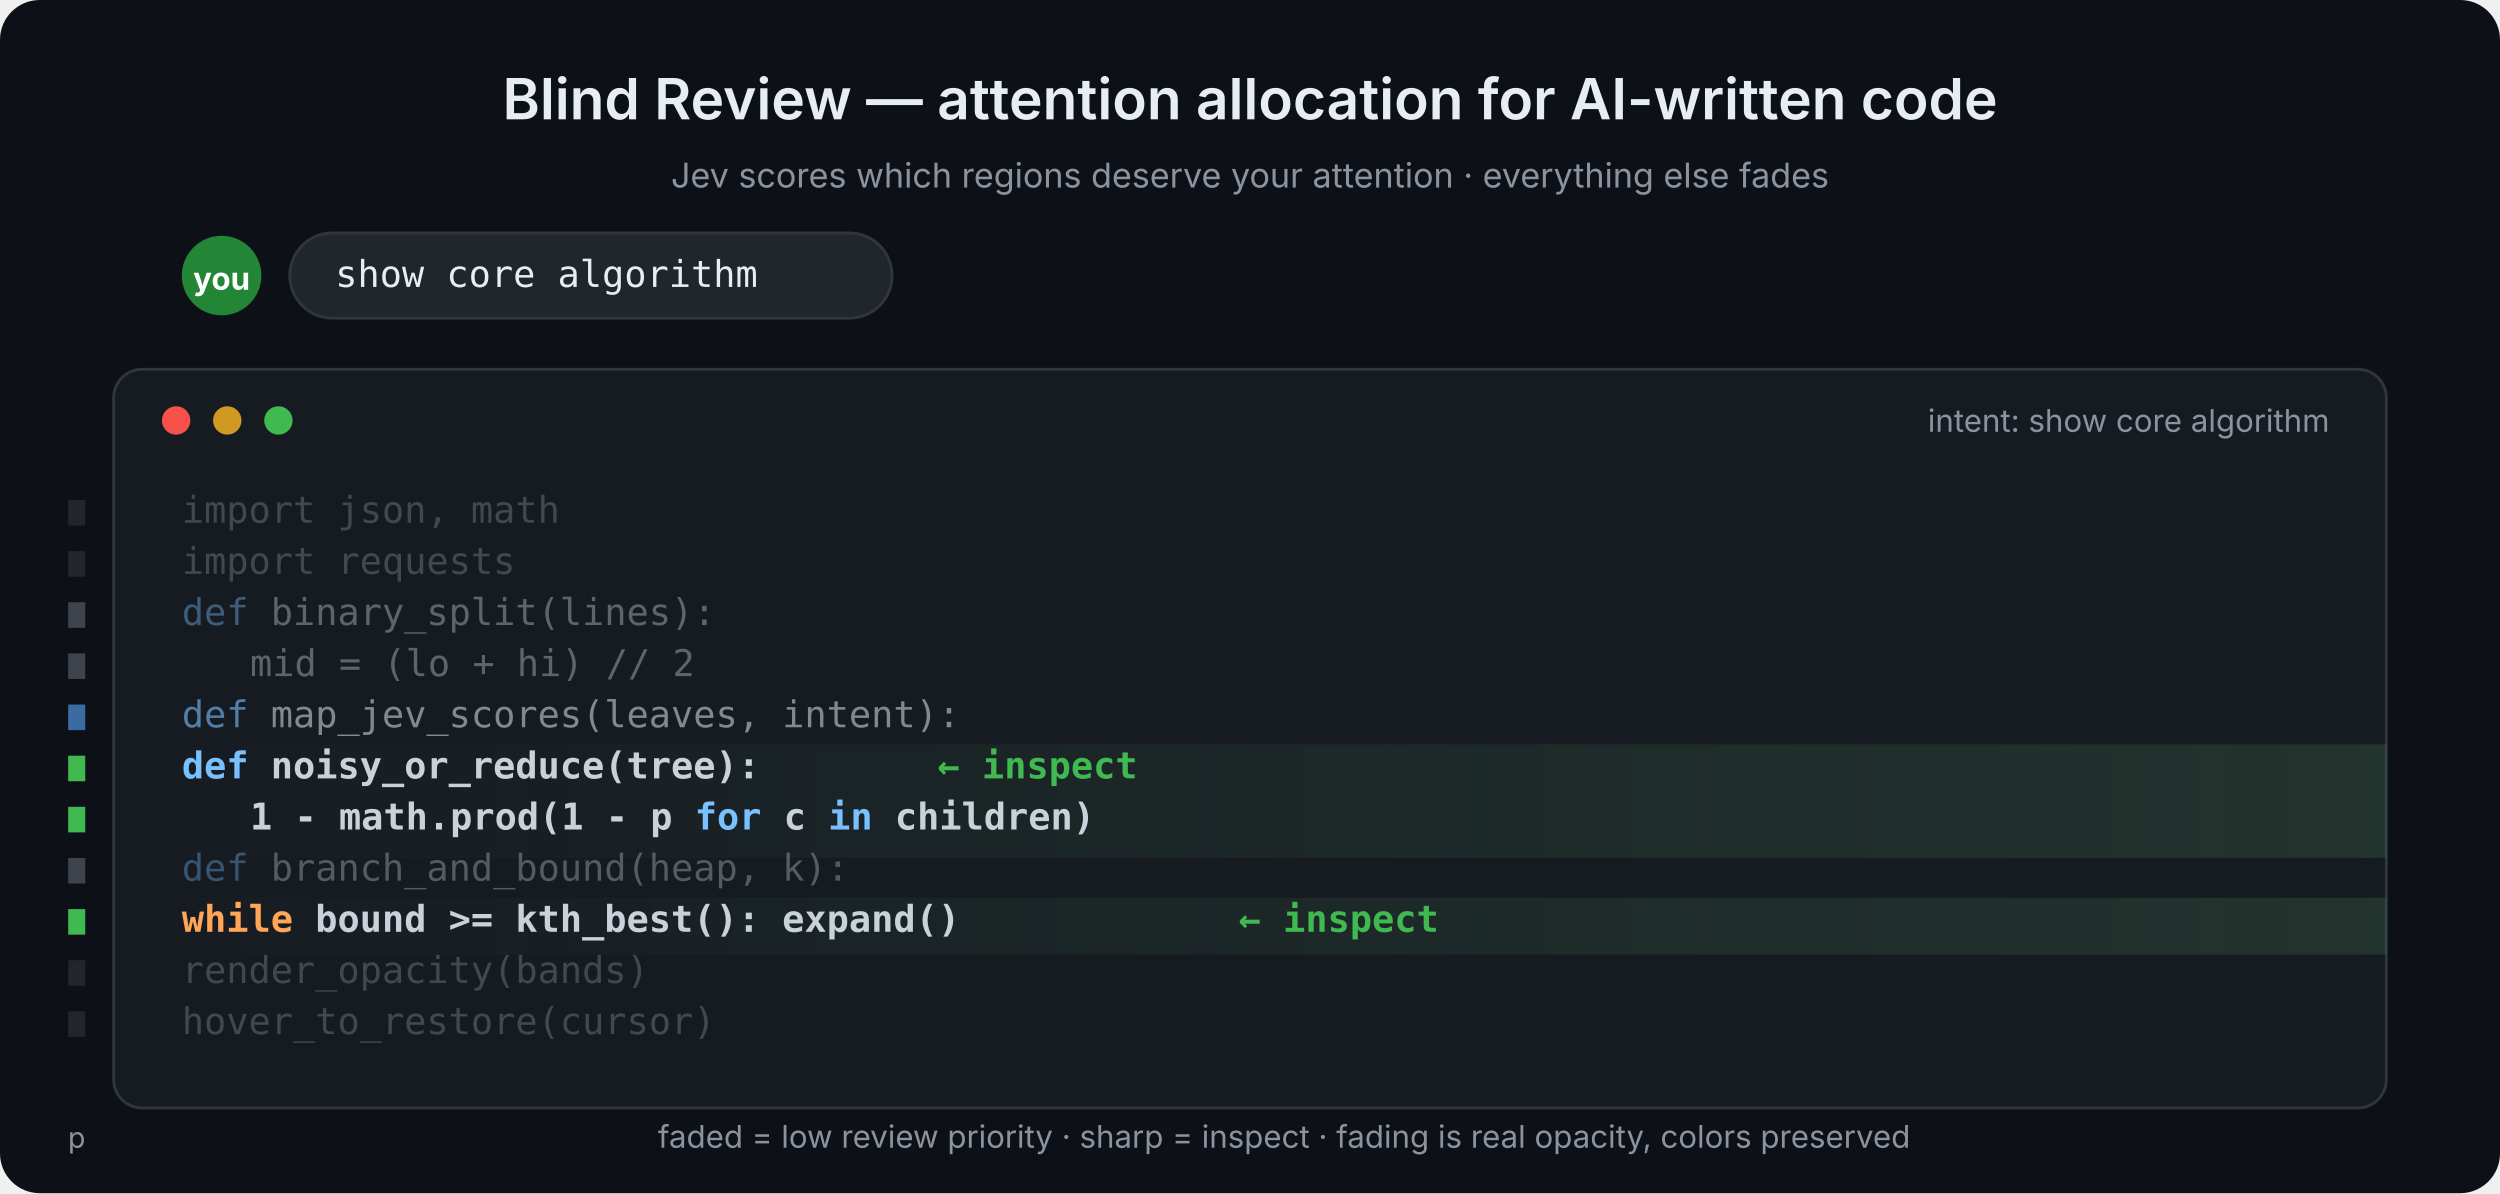
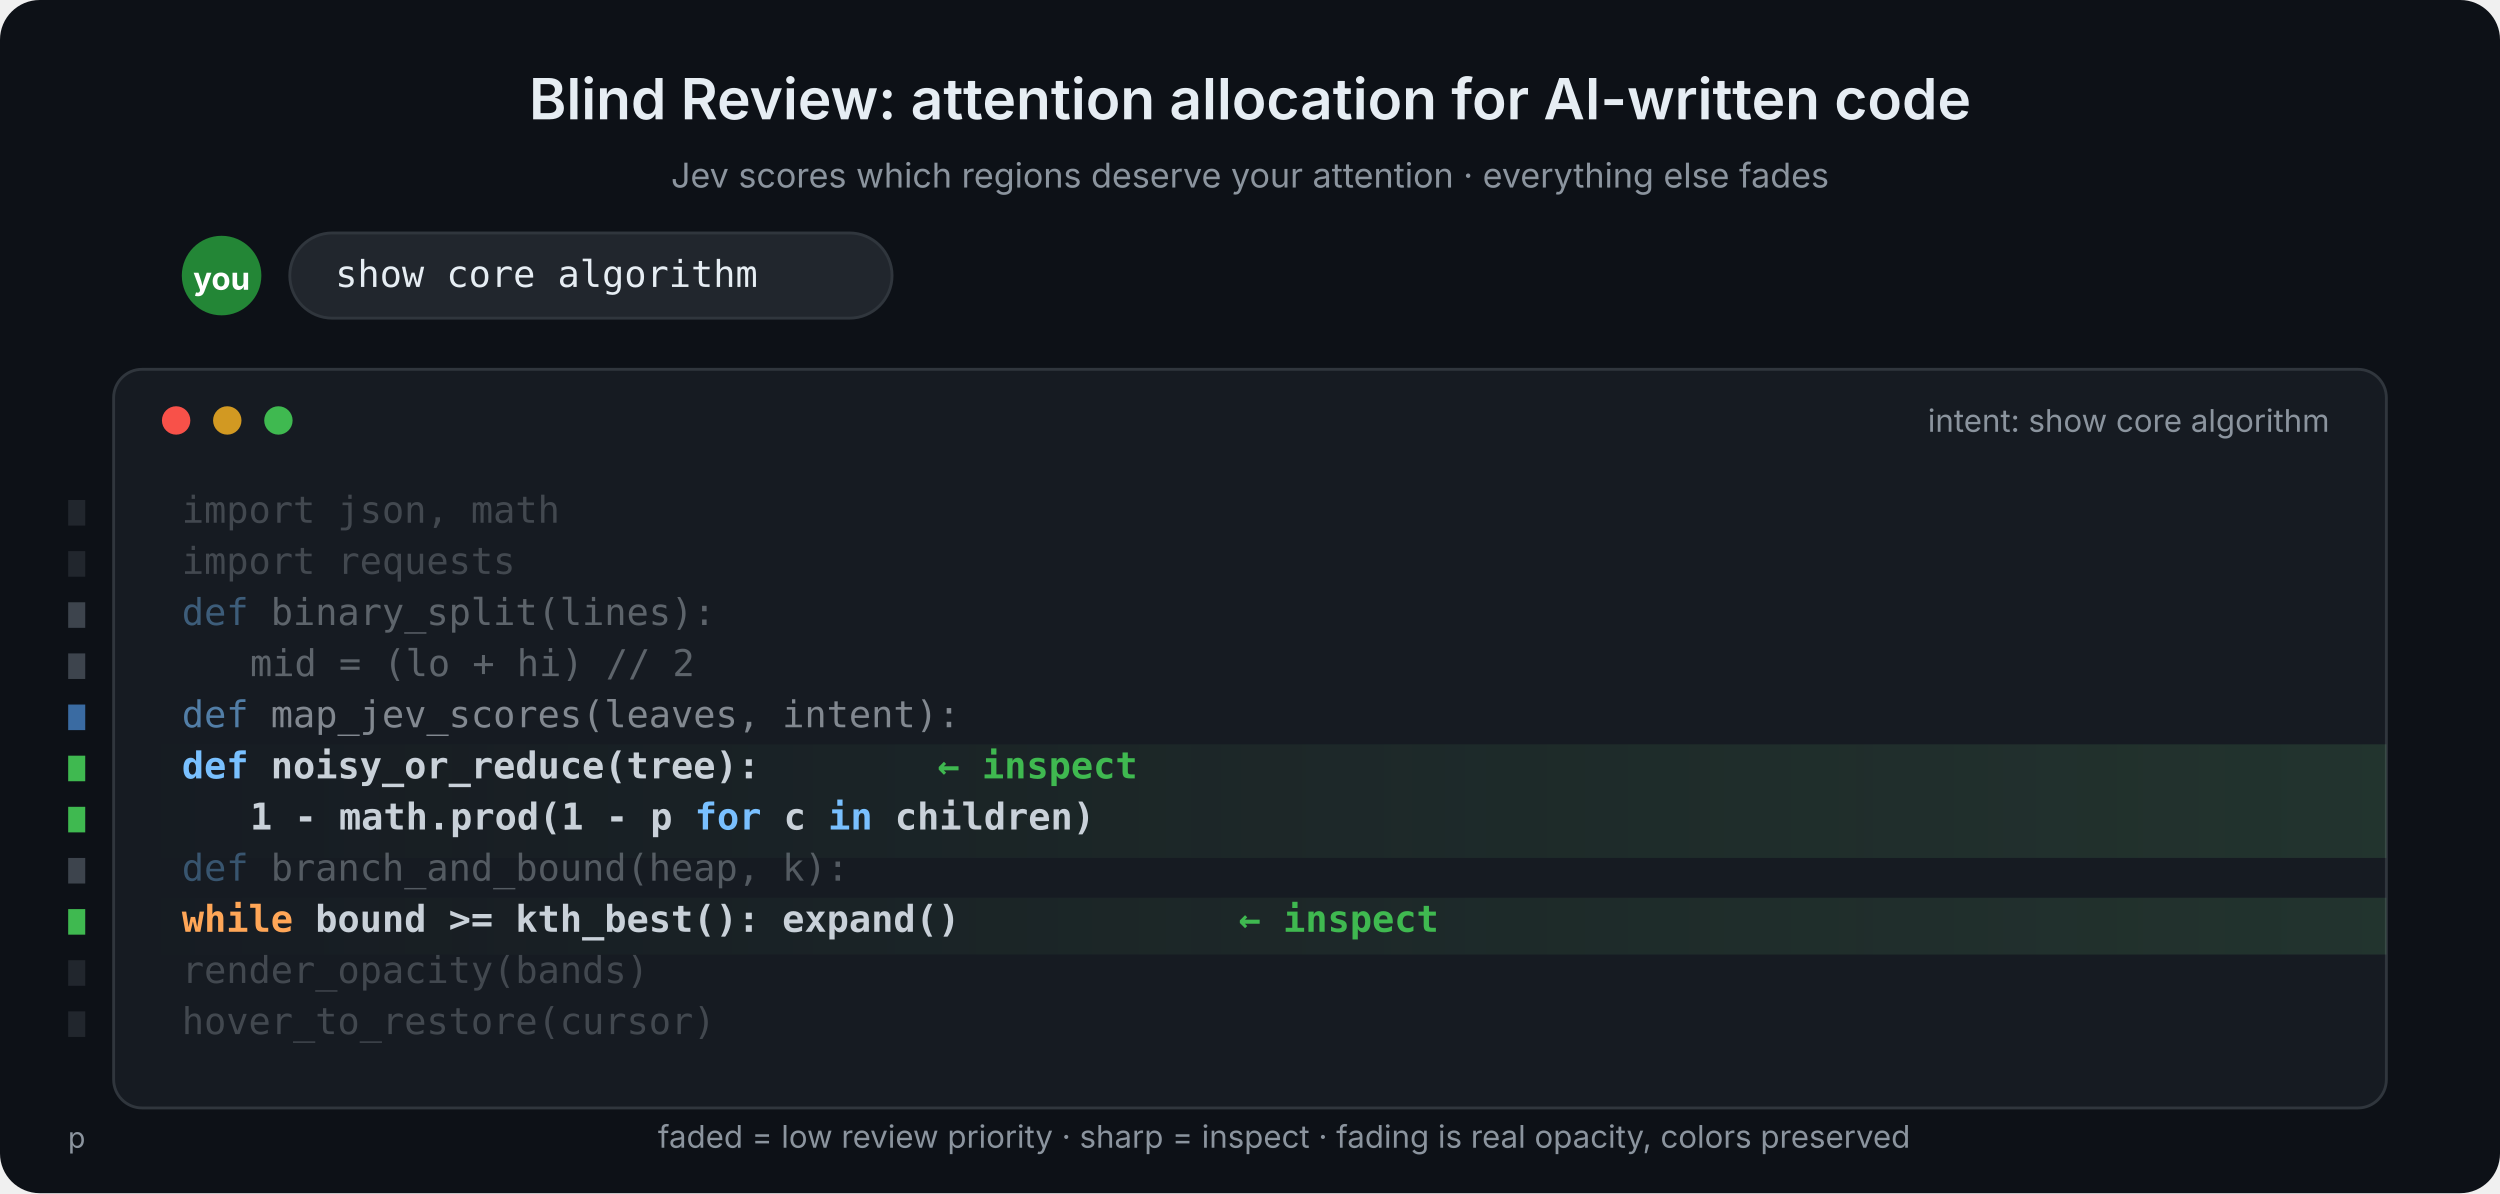
<svg xmlns="http://www.w3.org/2000/svg" width="880" height="420" viewBox="0 0 880 420" font-family="ui-monospace, 'JetBrains Mono', Menlo, monospace">
  <defs>
    <clipPath id="codeclip">
      <rect x="40" y="130" width="800" height="260" rx="10" />
    </clipPath>
    <linearGradient id="pop" x1="0" y1="0" x2="1" y2="0">
      <stop offset="0" stop-color="#7ee787" stop-opacity="0.0" />
      <stop offset="1" stop-color="#7ee787" stop-opacity="0.12" />
    </linearGradient>
  </defs>
  <rect width="880" height="420" rx="14" fill="#0d1117" />
-   <text x="440" y="42" text-anchor="middle" fill="#e6edf3" font-size="20" font-weight="600" font-family="-apple-system, 'Segoe UI', sans-serif">Blind Review — attention allocation for AI-written code</text>
+   <text x="440" y="42" text-anchor="middle" fill="#e6edf3" font-size="20" font-weight="600" font-family="-apple-system, 'Segoe UI', sans-serif">Blind Review: attention allocation for AI-written code</text>
  <text x="440" y="66" text-anchor="middle" fill="#8b949e" font-size="12" font-family="-apple-system, 'Segoe UI', sans-serif">Jev scores which regions deserve your attention · everything else fades</text>
  <circle cx="78" cy="97" r="14" fill="#238636" />
  <text x="78" y="102" text-anchor="middle" fill="#ffffff" font-size="11" font-weight="700" font-family="-apple-system, sans-serif">you</text>
  <rect x="102" y="82" width="212" height="30" rx="15" fill="#21262d" stroke="#30363d" />
  <text x="118" y="101" fill="#e6edf3" font-size="13">show core algorithm</text>
  <rect x="40" y="130" width="800" height="260" rx="10" fill="#161b22" stroke="#30363d" />
  <circle cx="62" cy="148" r="5" fill="#f85149" />
  <circle cx="80" cy="148" r="5" fill="#d29922" />
  <circle cx="98" cy="148" r="5" fill="#3fb950" />
  <text x="820" y="152" text-anchor="end" fill="#8b949e" font-size="11" font-family="-apple-system, sans-serif">intent: show core algorithm</text>
  <g clip-path="url(#codeclip)" font-size="13">
    <g fill="#c9d1d9" opacity="0.25">
      <text x="64" y="184">import json, math</text>
      <text x="64" y="202">import requests</text>
    </g>
    <g opacity="0.4">
      <text x="64" y="220">
        <tspan fill="#79c0ff">def</tspan>
        <tspan fill="#c9d1d9">binary_split(lines):</tspan>
      </text>
      <text x="88" y="238" fill="#c9d1d9">mid = (lo + hi) // 2</text>
    </g>
    <g opacity="0.6">
      <text x="64" y="256">
        <tspan fill="#79c0ff">def</tspan>
        <tspan fill="#c9d1d9">map_jev_scores(leaves, intent):</tspan>
      </text>
    </g>
    <rect x="40" y="262" width="800" height="40" fill="url(#pop)" />
    <g>
      <text x="64" y="274">
        <tspan fill="#79c0ff" font-weight="700">def</tspan>
        <tspan fill="#c9d1d9" font-weight="700">noisy_or_reduce(tree):</tspan>
      </text>
      <text x="330" y="274" fill="#3fb950" font-weight="700">← inspect</text>
      <text x="88" y="292" fill="#c9d1d9" font-weight="700">1 - math.prod(1 - p <tspan fill="#79c0ff">for</tspan> c <tspan fill="#79c0ff">in</tspan> children)</text>
    </g>
    <g opacity="0.35">
      <text x="64" y="310">
        <tspan fill="#79c0ff">def</tspan>
        <tspan fill="#c9d1d9">branch_and_bound(heap, k):</tspan>
      </text>
    </g>
    <rect x="40" y="316" width="800" height="20" fill="url(#pop)" />
    <g>
      <text x="64" y="328">
        <tspan fill="#ffa657" font-weight="700">while</tspan>
        <tspan fill="#c9d1d9" font-weight="700">bound &gt;= kth_best(): expand()</tspan>
      </text>
      <text x="436" y="328" fill="#3fb950" font-weight="700">← inspect</text>
    </g>
    <g fill="#c9d1d9" opacity="0.25">
      <text x="64" y="346">render_opacity(bands)</text>
      <text x="64" y="364">hover_to_restore(cursor)</text>
    </g>
  </g>
  <g text-anchor="middle">
    <rect x="24" y="176" width="6" height="9" fill="#21262d" />
    <rect x="24" y="194" width="6" height="9" fill="#21262d" />
    <rect x="24" y="212" width="6" height="9" fill="#3d444d" />
    <rect x="24" y="230" width="6" height="9" fill="#3d444d" />
    <rect x="24" y="248" width="6" height="9" fill="#58a6ff" opacity="0.6" />
    <rect x="24" y="266" width="6" height="9" fill="#3fb950" />
    <rect x="24" y="284" width="6" height="9" fill="#3fb950" />
    <rect x="24" y="302" width="6" height="9" fill="#3d444d" />
    <rect x="24" y="320" width="6" height="9" fill="#3fb950" />
    <rect x="24" y="338" width="6" height="9" fill="#21262d" />
    <rect x="24" y="356" width="6" height="9" fill="#21262d" />
  </g>
  <text x="27" y="404" text-anchor="middle" fill="#8b949e" font-size="10" font-family="-apple-system, sans-serif">p</text>
  <text x="452" y="404" text-anchor="middle" fill="#8b949e" font-size="11" font-family="-apple-system, sans-serif">faded = low review priority · sharp = inspect · fading is real opacity, colors preserved</text>
</svg>
